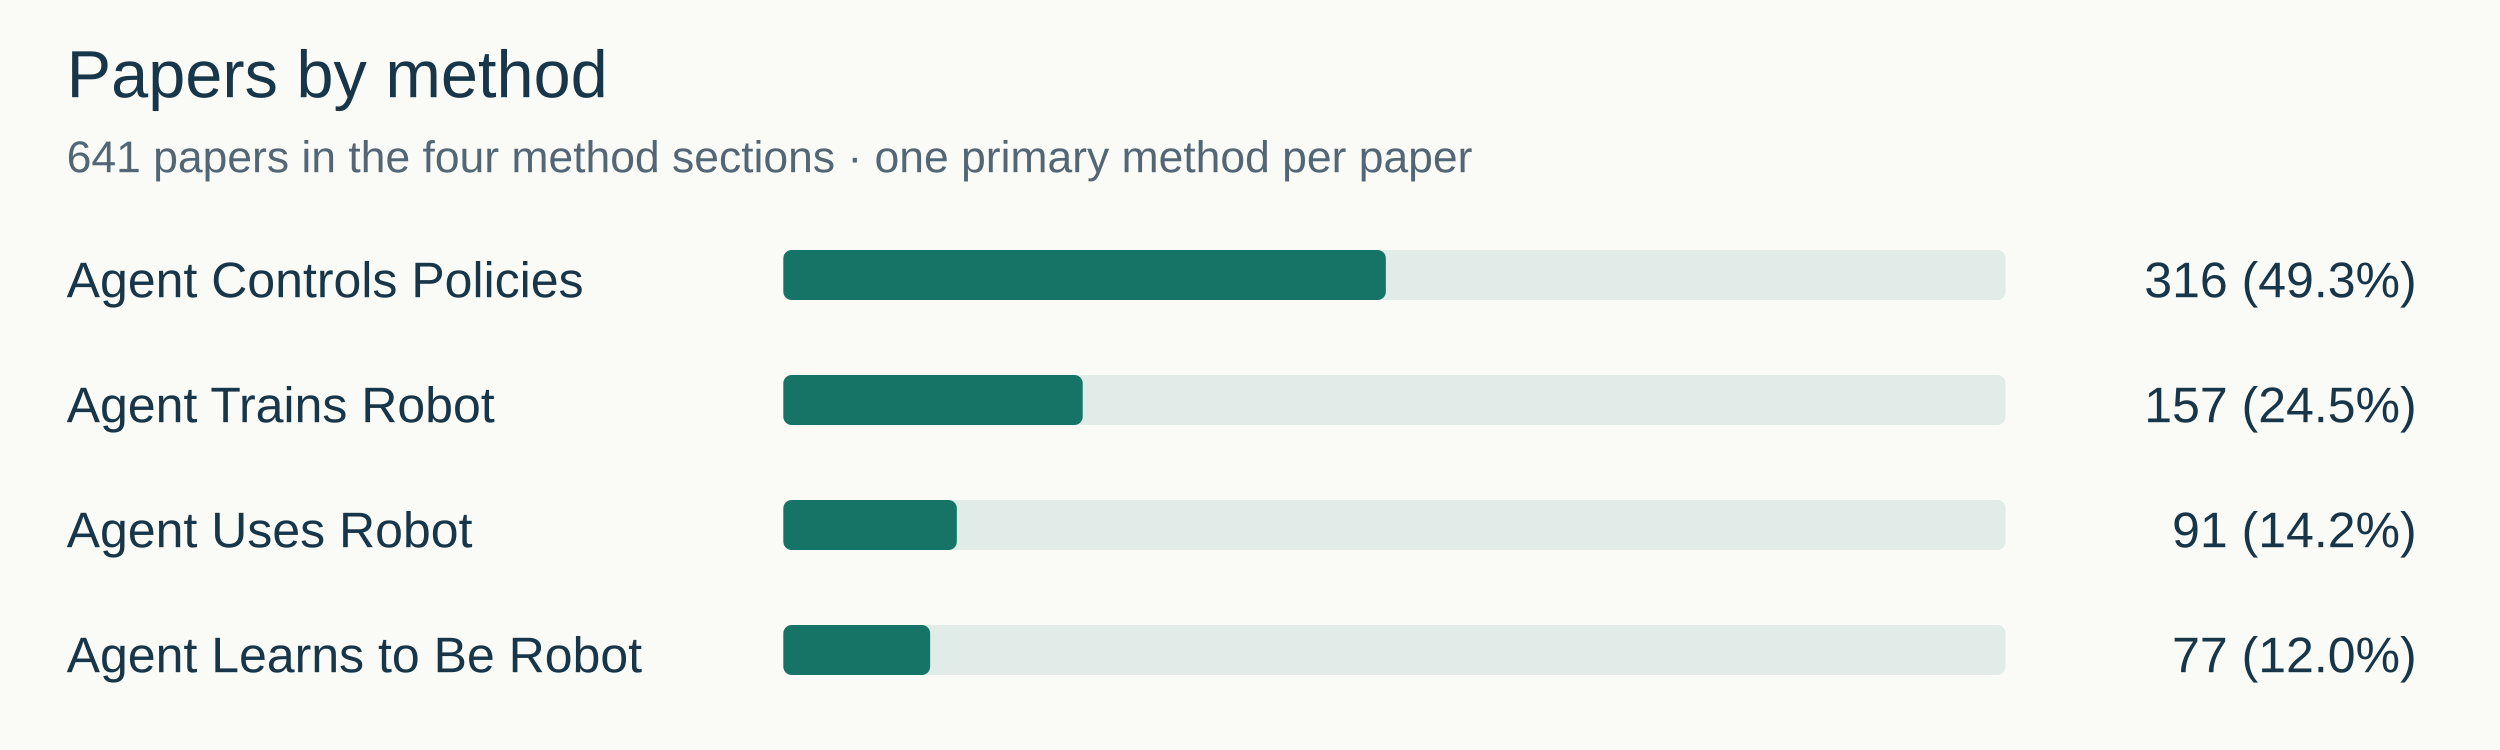
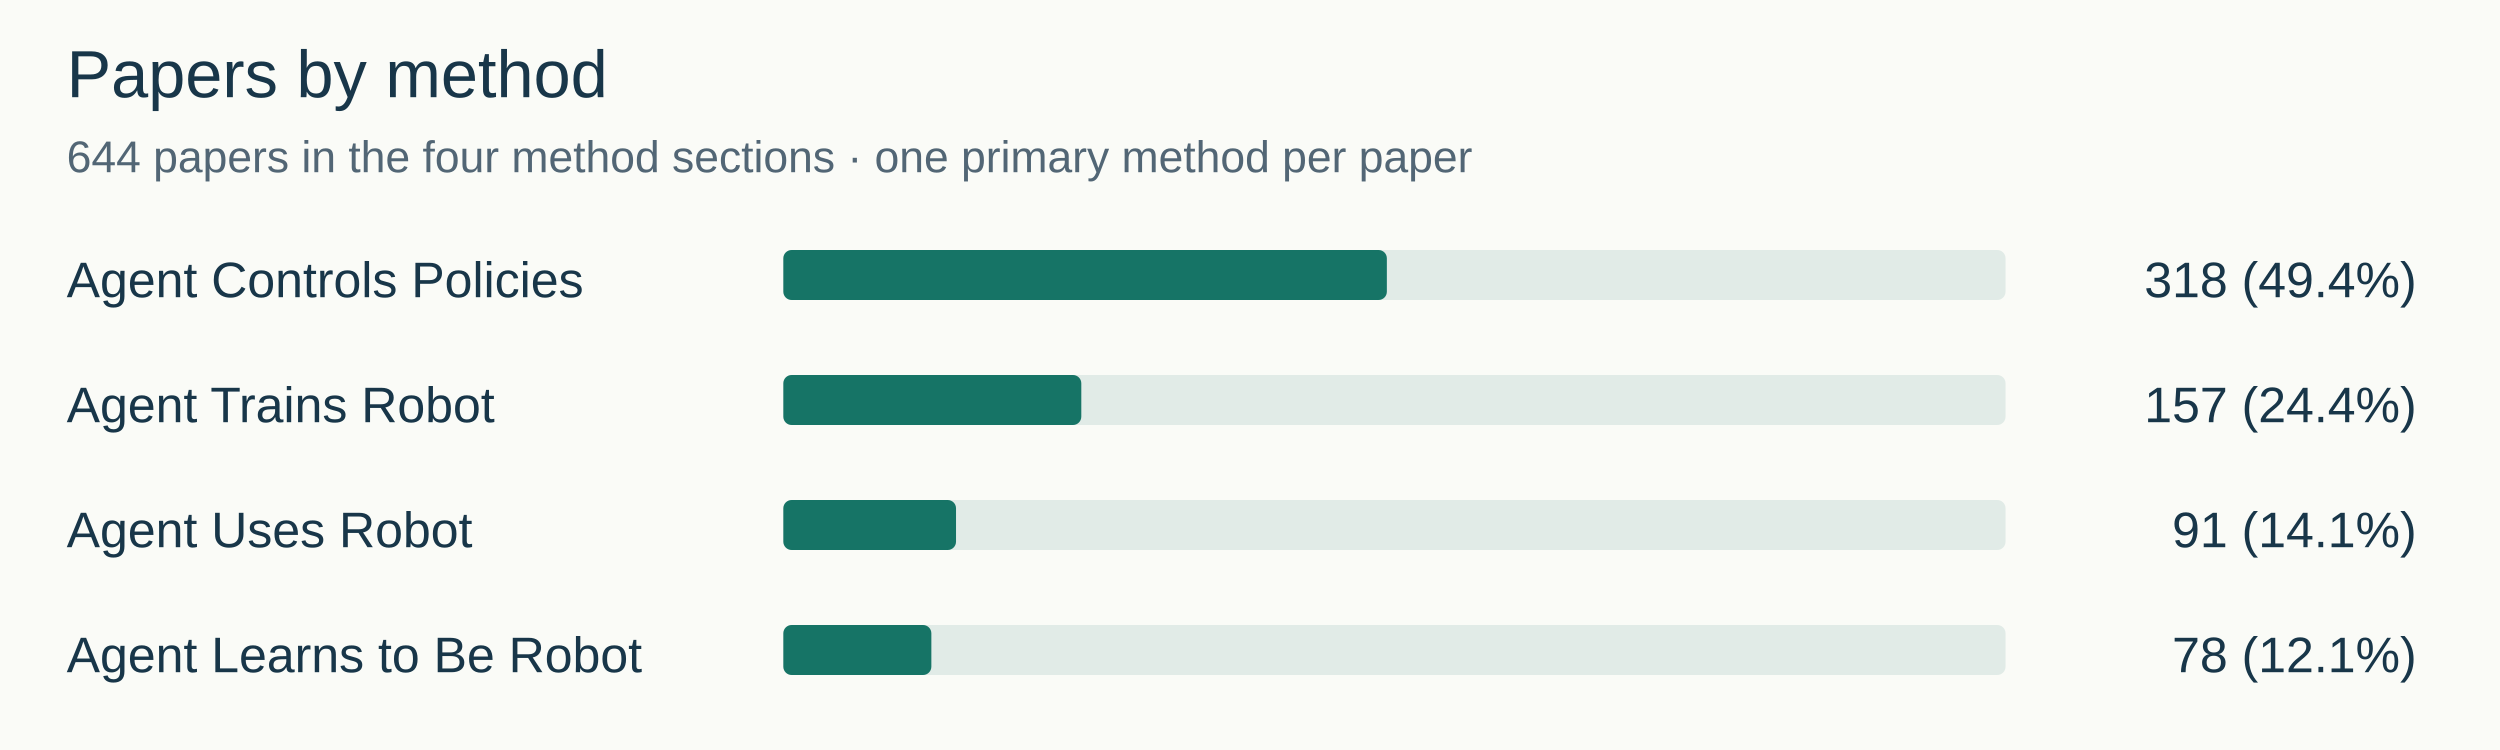
<svg xmlns="http://www.w3.org/2000/svg" width="900" height="270" viewBox="0 0 900 270" font-family="Arial,sans-serif">
  <rect width="900" height="270" fill="#fafbf7" />
  <text x="24" y="35" font-size="24" fill="#183649" text-anchor="start">Papers by method</text>
-   <text x="24" y="62" font-size="16" fill="#526675" text-anchor="start">641 papers in the four method sections · one primary method per paper</text>
+   <text x="24" y="62" font-size="16" fill="#526675" text-anchor="start">644 papers in the four method sections · one primary method per paper</text>
  <text x="24" y="107" font-size="18" fill="#183649" text-anchor="start">Agent Controls Policies</text>
  <rect x="282" y="90" width="440" height="18" rx="3" fill="#e1ebe7" />
-   <rect x="282" y="90" width="216.91" height="18" rx="3" fill="#167466" />
-   <text x="870" y="107" font-size="18" fill="#183649" text-anchor="end">316  (49.3%)</text>
+   <rect x="282" y="90" width="217.27" height="18" rx="3" fill="#167466" />
+   <text x="870" y="107" font-size="18" fill="#183649" text-anchor="end">318  (49.4%)</text>
  <text x="24" y="152" font-size="18" fill="#183649" text-anchor="start">Agent Trains Robot</text>
  <rect x="282" y="135" width="440" height="18" rx="3" fill="#e1ebe7" />
-   <rect x="282" y="135" width="107.77" height="18" rx="3" fill="#167466" />
-   <text x="870" y="152" font-size="18" fill="#183649" text-anchor="end">157  (24.5%)</text>
+   <rect x="282" y="135" width="107.27" height="18" rx="3" fill="#167466" />
+   <text x="870" y="152" font-size="18" fill="#183649" text-anchor="end">157  (24.4%)</text>
  <text x="24" y="197" font-size="18" fill="#183649" text-anchor="start">Agent Uses Robot</text>
  <rect x="282" y="180" width="440" height="18" rx="3" fill="#e1ebe7" />
-   <rect x="282" y="180" width="62.46" height="18" rx="3" fill="#167466" />
-   <text x="870" y="197" font-size="18" fill="#183649" text-anchor="end">91  (14.2%)</text>
+   <rect x="282" y="180" width="62.17" height="18" rx="3" fill="#167466" />
+   <text x="870" y="197" font-size="18" fill="#183649" text-anchor="end">91  (14.1%)</text>
  <text x="24" y="242" font-size="18" fill="#183649" text-anchor="start">Agent Learns to Be Robot</text>
  <rect x="282" y="225" width="440" height="18" rx="3" fill="#e1ebe7" />
-   <rect x="282" y="225" width="52.85" height="18" rx="3" fill="#167466" />
-   <text x="870" y="242" font-size="18" fill="#183649" text-anchor="end">77  (12.0%)</text>
+   <rect x="282" y="225" width="53.29" height="18" rx="3" fill="#167466" />
+   <text x="870" y="242" font-size="18" fill="#183649" text-anchor="end">78  (12.1%)</text>
</svg>
